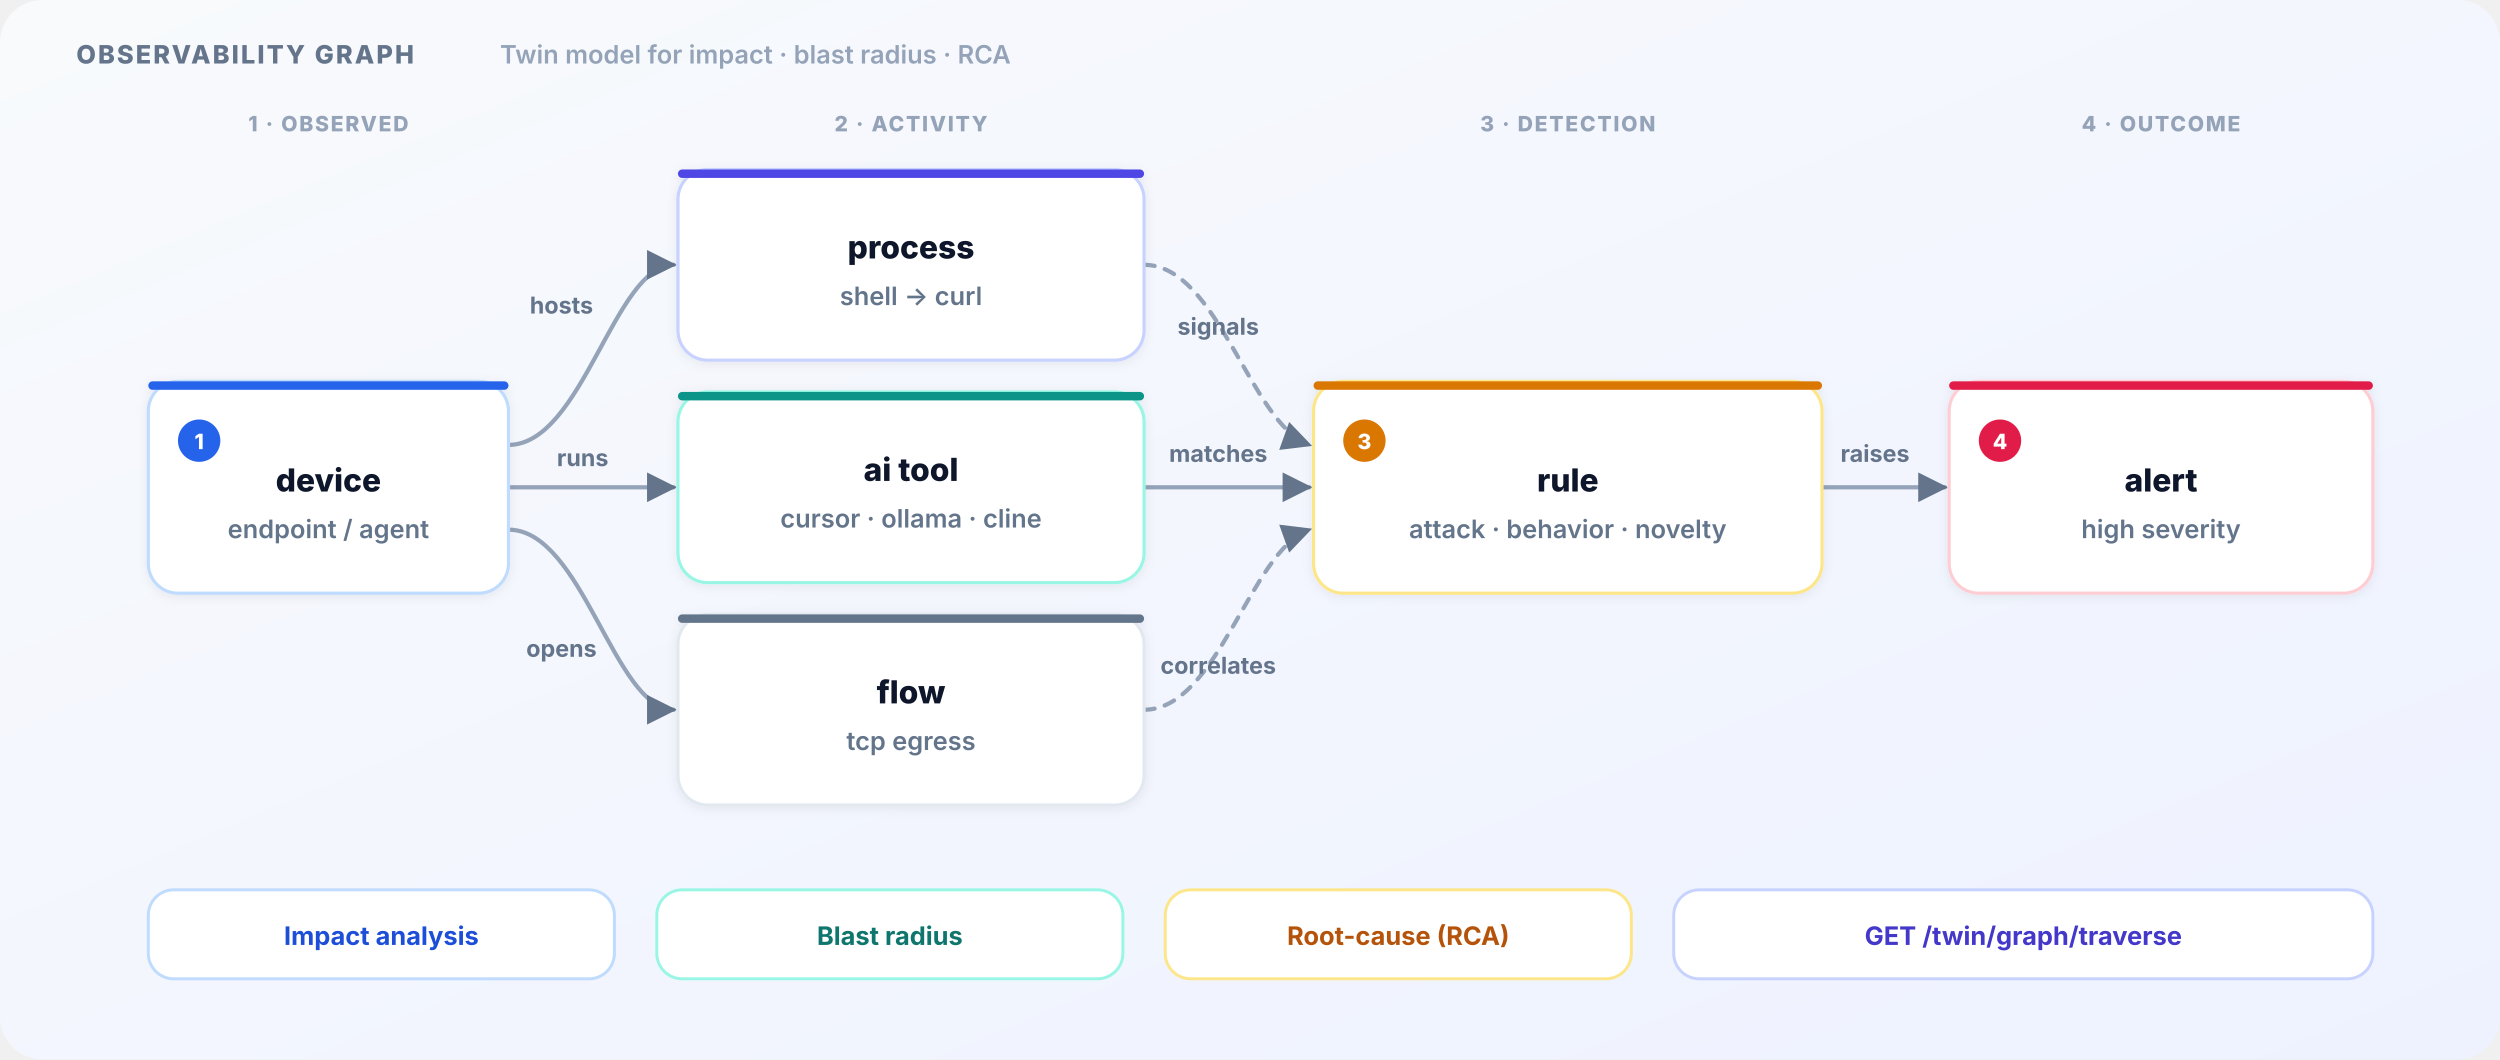
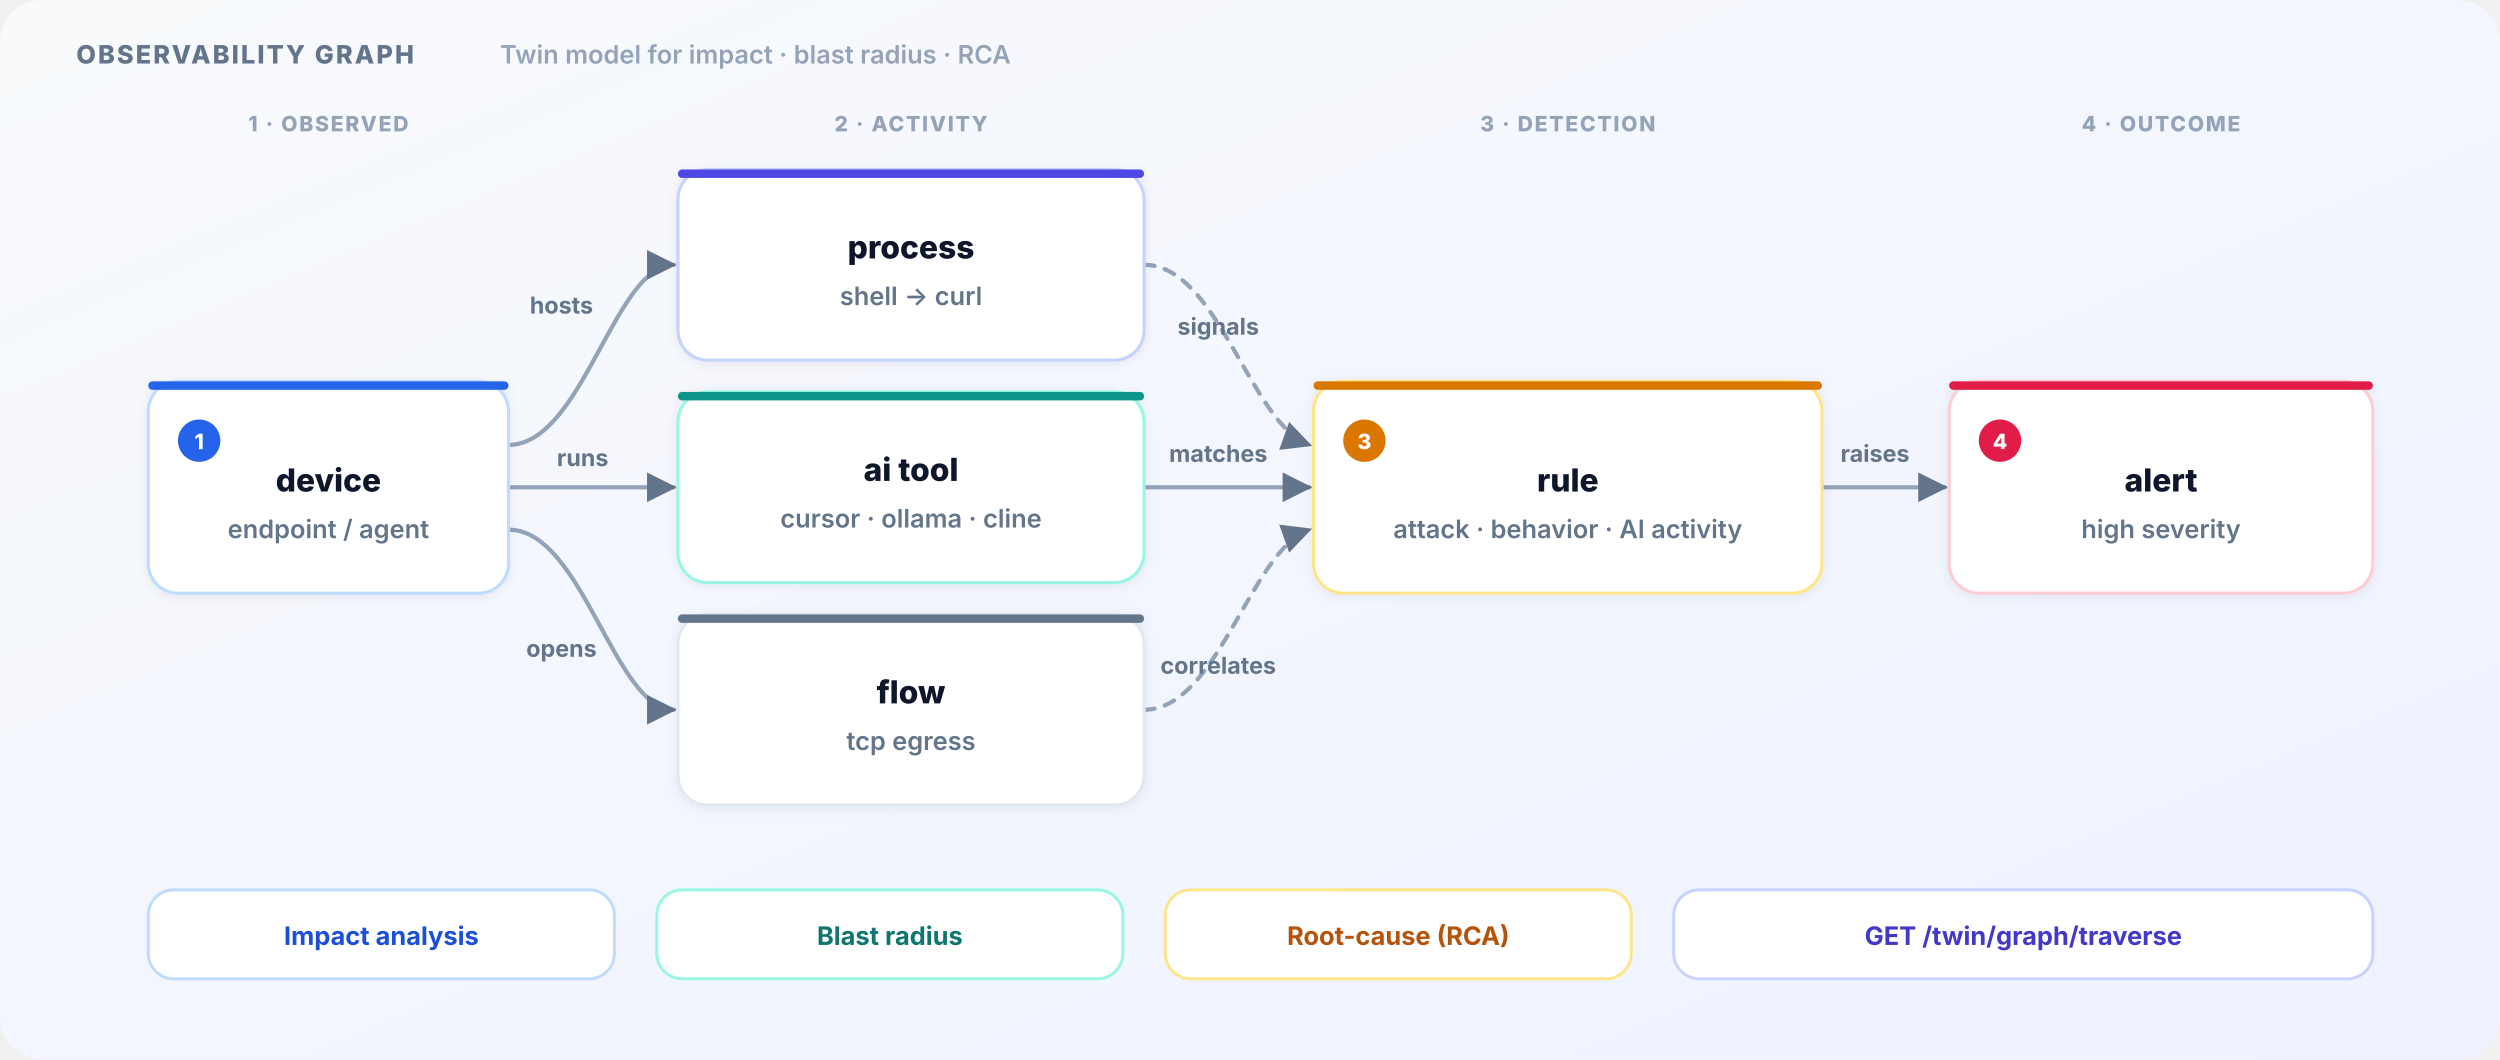
<svg xmlns="http://www.w3.org/2000/svg" viewBox="0 0 1180 500" role="img" aria-labelledby="obs-title obs-desc">
  <defs>
    <linearGradient id="obs-bg" x1="0%" y1="0%" x2="100%" y2="100%">
      <stop offset="0%" stop-color="#F8FAFC" />
      <stop offset="100%" stop-color="#EEF2FF" />
    </linearGradient>
    <marker id="obs-arr" viewBox="0 0 10 10" refX="9" refY="5" markerWidth="7" markerHeight="7" orient="auto">
      <path d="M0 0 L10 5 L0 10 z" fill="#64748B" />
    </marker>
    <filter id="obs-soft" x="-8%" y="-8%" width="116%" height="116%">
      <feDropShadow dx="0" dy="1" stdDeviation="2.5" flood-color="#0F172A" flood-opacity="0.07" />
    </filter>
    <style>
      .title { font-family: ui-sans-serif, system-ui, -apple-system, Segoe UI, sans-serif; font-size: 12px; font-weight: 800; letter-spacing: 0.08em; fill: #64748B; }
      .lead { font-family: ui-sans-serif, system-ui, -apple-system, Segoe UI, sans-serif; font-size: 12px; font-weight: 600; fill: #94A3B8; }
      .s { font-family: ui-sans-serif, system-ui, -apple-system, Segoe UI, sans-serif; font-size: 12px; font-weight: 600; fill: #64748B; }
      .n { font-family: ui-sans-serif, system-ui, -apple-system, Segoe UI, sans-serif; font-size: 15px; font-weight: 800; fill: #0F172A; }
      .rel { font-family: ui-sans-serif, system-ui, -apple-system, Segoe UI, sans-serif; font-size: 11px; font-weight: 700; fill: #64748B; }
      .cap { font-family: ui-sans-serif, system-ui, -apple-system, Segoe UI, sans-serif; font-size: 10px; font-weight: 800; letter-spacing: 0.08em; fill: #94A3B8; }
      .pill { font-family: ui-sans-serif, system-ui, -apple-system, Segoe UI, sans-serif; font-size: 12px; font-weight: 700; }
      .num { font-family: ui-sans-serif, system-ui, -apple-system, Segoe UI, sans-serif; font-size: 10px; font-weight: 800; fill: #FFFFFF; }
    </style>
  </defs>
  <rect width="1180" height="500" rx="20" fill="url(#obs-bg)" />
  <text class="title" x="36" y="30">OBSERVABILITY GRAPH</text>
  <text class="lead" x="236" y="30">Twin model for impact · blast radius · RCA</text>
  <text class="cap" x="155" y="62" text-anchor="middle">1 · OBSERVED</text>
  <text class="cap" x="430" y="62" text-anchor="middle">2 · ACTIVITY</text>
  <text class="cap" x="740" y="62" text-anchor="middle">3 · DETECTION</text>
  <text class="cap" x="1020" y="62" text-anchor="middle">4 · OUTCOME</text>
  <g fill="none" stroke="#94A3B8" stroke-width="2" stroke-linecap="round" marker-end="url(#obs-arr)">
    <path d="M240 210 C275 210 290 125 318 125" />
    <path d="M240 230 H318" />
    <path d="M240 250 C275 250 290 335 318 335" />
    <path d="M540 125 C575 125 590 200 618 210" stroke-dasharray="5 5" />
    <path d="M540 230 H618" />
    <path d="M540 335 C575 335 590 260 618 250" stroke-dasharray="5 5" />
    <path d="M860 230 H918" />
  </g>
  <text class="rel" x="265" y="148" text-anchor="middle">hosts</text>
  <text class="rel" x="275" y="220" text-anchor="middle">runs</text>
  <text class="rel" x="265" y="310" text-anchor="middle">opens</text>
  <text class="rel" x="575" y="158" text-anchor="middle">signals</text>
  <text class="rel" x="575" y="218" text-anchor="middle">matches</text>
  <text class="rel" x="575" y="318" text-anchor="middle">correlates</text>
  <text class="rel" x="885" y="218" text-anchor="middle">raises</text>
  <g transform="translate(70,180)" filter="url(#obs-soft)">
    <rect width="170" height="100" rx="14" fill="#FFFFFF" stroke="#BFDBFE" stroke-width="1.5" />
    <rect width="170" height="4" rx="2" fill="#2563EB" />
    <circle cx="24" cy="28" r="10" fill="#2563EB" />
    <text class="num" x="24" y="32" text-anchor="middle">1</text>
    <text class="n" x="85" y="52" text-anchor="middle">device</text>
    <text class="s" x="85" y="74" text-anchor="middle">endpoint / agent</text>
  </g>
  <g transform="translate(320,80)" filter="url(#obs-soft)">
    <rect width="220" height="90" rx="14" fill="#FFFFFF" stroke="#C7D2FE" stroke-width="1.5" />
    <rect width="220" height="4" rx="2" fill="#4F46E5" />
    <text class="n" x="110" y="42" text-anchor="middle">process</text>
    <text class="s" x="110" y="64" text-anchor="middle">shell → curl</text>
  </g>
  <g transform="translate(320,185)" filter="url(#obs-soft)">
    <rect width="220" height="90" rx="14" fill="#FFFFFF" stroke="#99F6E4" stroke-width="1.5" />
    <rect width="220" height="4" rx="2" fill="#0D9488" />
    <text class="n" x="110" y="42" text-anchor="middle">ai tool</text>
    <text class="s" x="110" y="64" text-anchor="middle">cursor · ollama · cline</text>
  </g>
  <g transform="translate(320,290)" filter="url(#obs-soft)">
    <rect width="220" height="90" rx="14" fill="#FFFFFF" stroke="#E2E8F0" stroke-width="1.5" />
    <rect width="220" height="4" rx="2" fill="#64748B" />
    <text class="n" x="110" y="42" text-anchor="middle">flow</text>
    <text class="s" x="110" y="64" text-anchor="middle">tcp egress</text>
  </g>
  <g transform="translate(620,180)" filter="url(#obs-soft)">
    <rect width="240" height="100" rx="14" fill="#FFFFFF" stroke="#FDE68A" stroke-width="1.5" />
    <rect width="240" height="4" rx="2" fill="#D97706" />
    <circle cx="24" cy="28" r="10" fill="#D97706" />
    <text class="num" x="24" y="32" text-anchor="middle">3</text>
    <text class="n" x="120" y="52" text-anchor="middle">rule</text>
-     <text class="s" x="120" y="74" text-anchor="middle">attack · behavior · novelty</text>
+     <text class="s" x="120" y="74" text-anchor="middle">attack · behavior · AI activity</text>
  </g>
  <g transform="translate(920,180)" filter="url(#obs-soft)">
    <rect width="200" height="100" rx="14" fill="#FFFFFF" stroke="#FECDD3" stroke-width="1.5" />
    <rect width="200" height="4" rx="2" fill="#E11D48" />
    <circle cx="24" cy="28" r="10" fill="#E11D48" />
    <text class="num" x="24" y="32" text-anchor="middle">4</text>
    <text class="n" x="100" y="52" text-anchor="middle">alert</text>
    <text class="s" x="100" y="74" text-anchor="middle">high severity</text>
  </g>
  <g transform="translate(70,420)">
    <rect width="220" height="42" rx="12" fill="#FFFFFF" stroke="#BFDBFE" stroke-width="1.4" />
    <text class="pill" x="110" y="26" text-anchor="middle" fill="#1D4ED8">Impact analysis</text>
    <rect x="240" width="220" height="42" rx="12" fill="#FFFFFF" stroke="#99F6E4" stroke-width="1.4" />
    <text class="pill" x="350" y="26" text-anchor="middle" fill="#0F766E">Blast radius</text>
    <rect x="480" width="220" height="42" rx="12" fill="#FFFFFF" stroke="#FDE68A" stroke-width="1.4" />
    <text class="pill" x="590" y="26" text-anchor="middle" fill="#B45309">Root-cause (RCA)</text>
    <rect x="720" width="330" height="42" rx="12" fill="#FFFFFF" stroke="#C7D2FE" stroke-width="1.4" />
    <text class="pill" x="885" y="26" text-anchor="middle" fill="#4338CA">GET /twin/graph/traverse</text>
  </g>
</svg>
